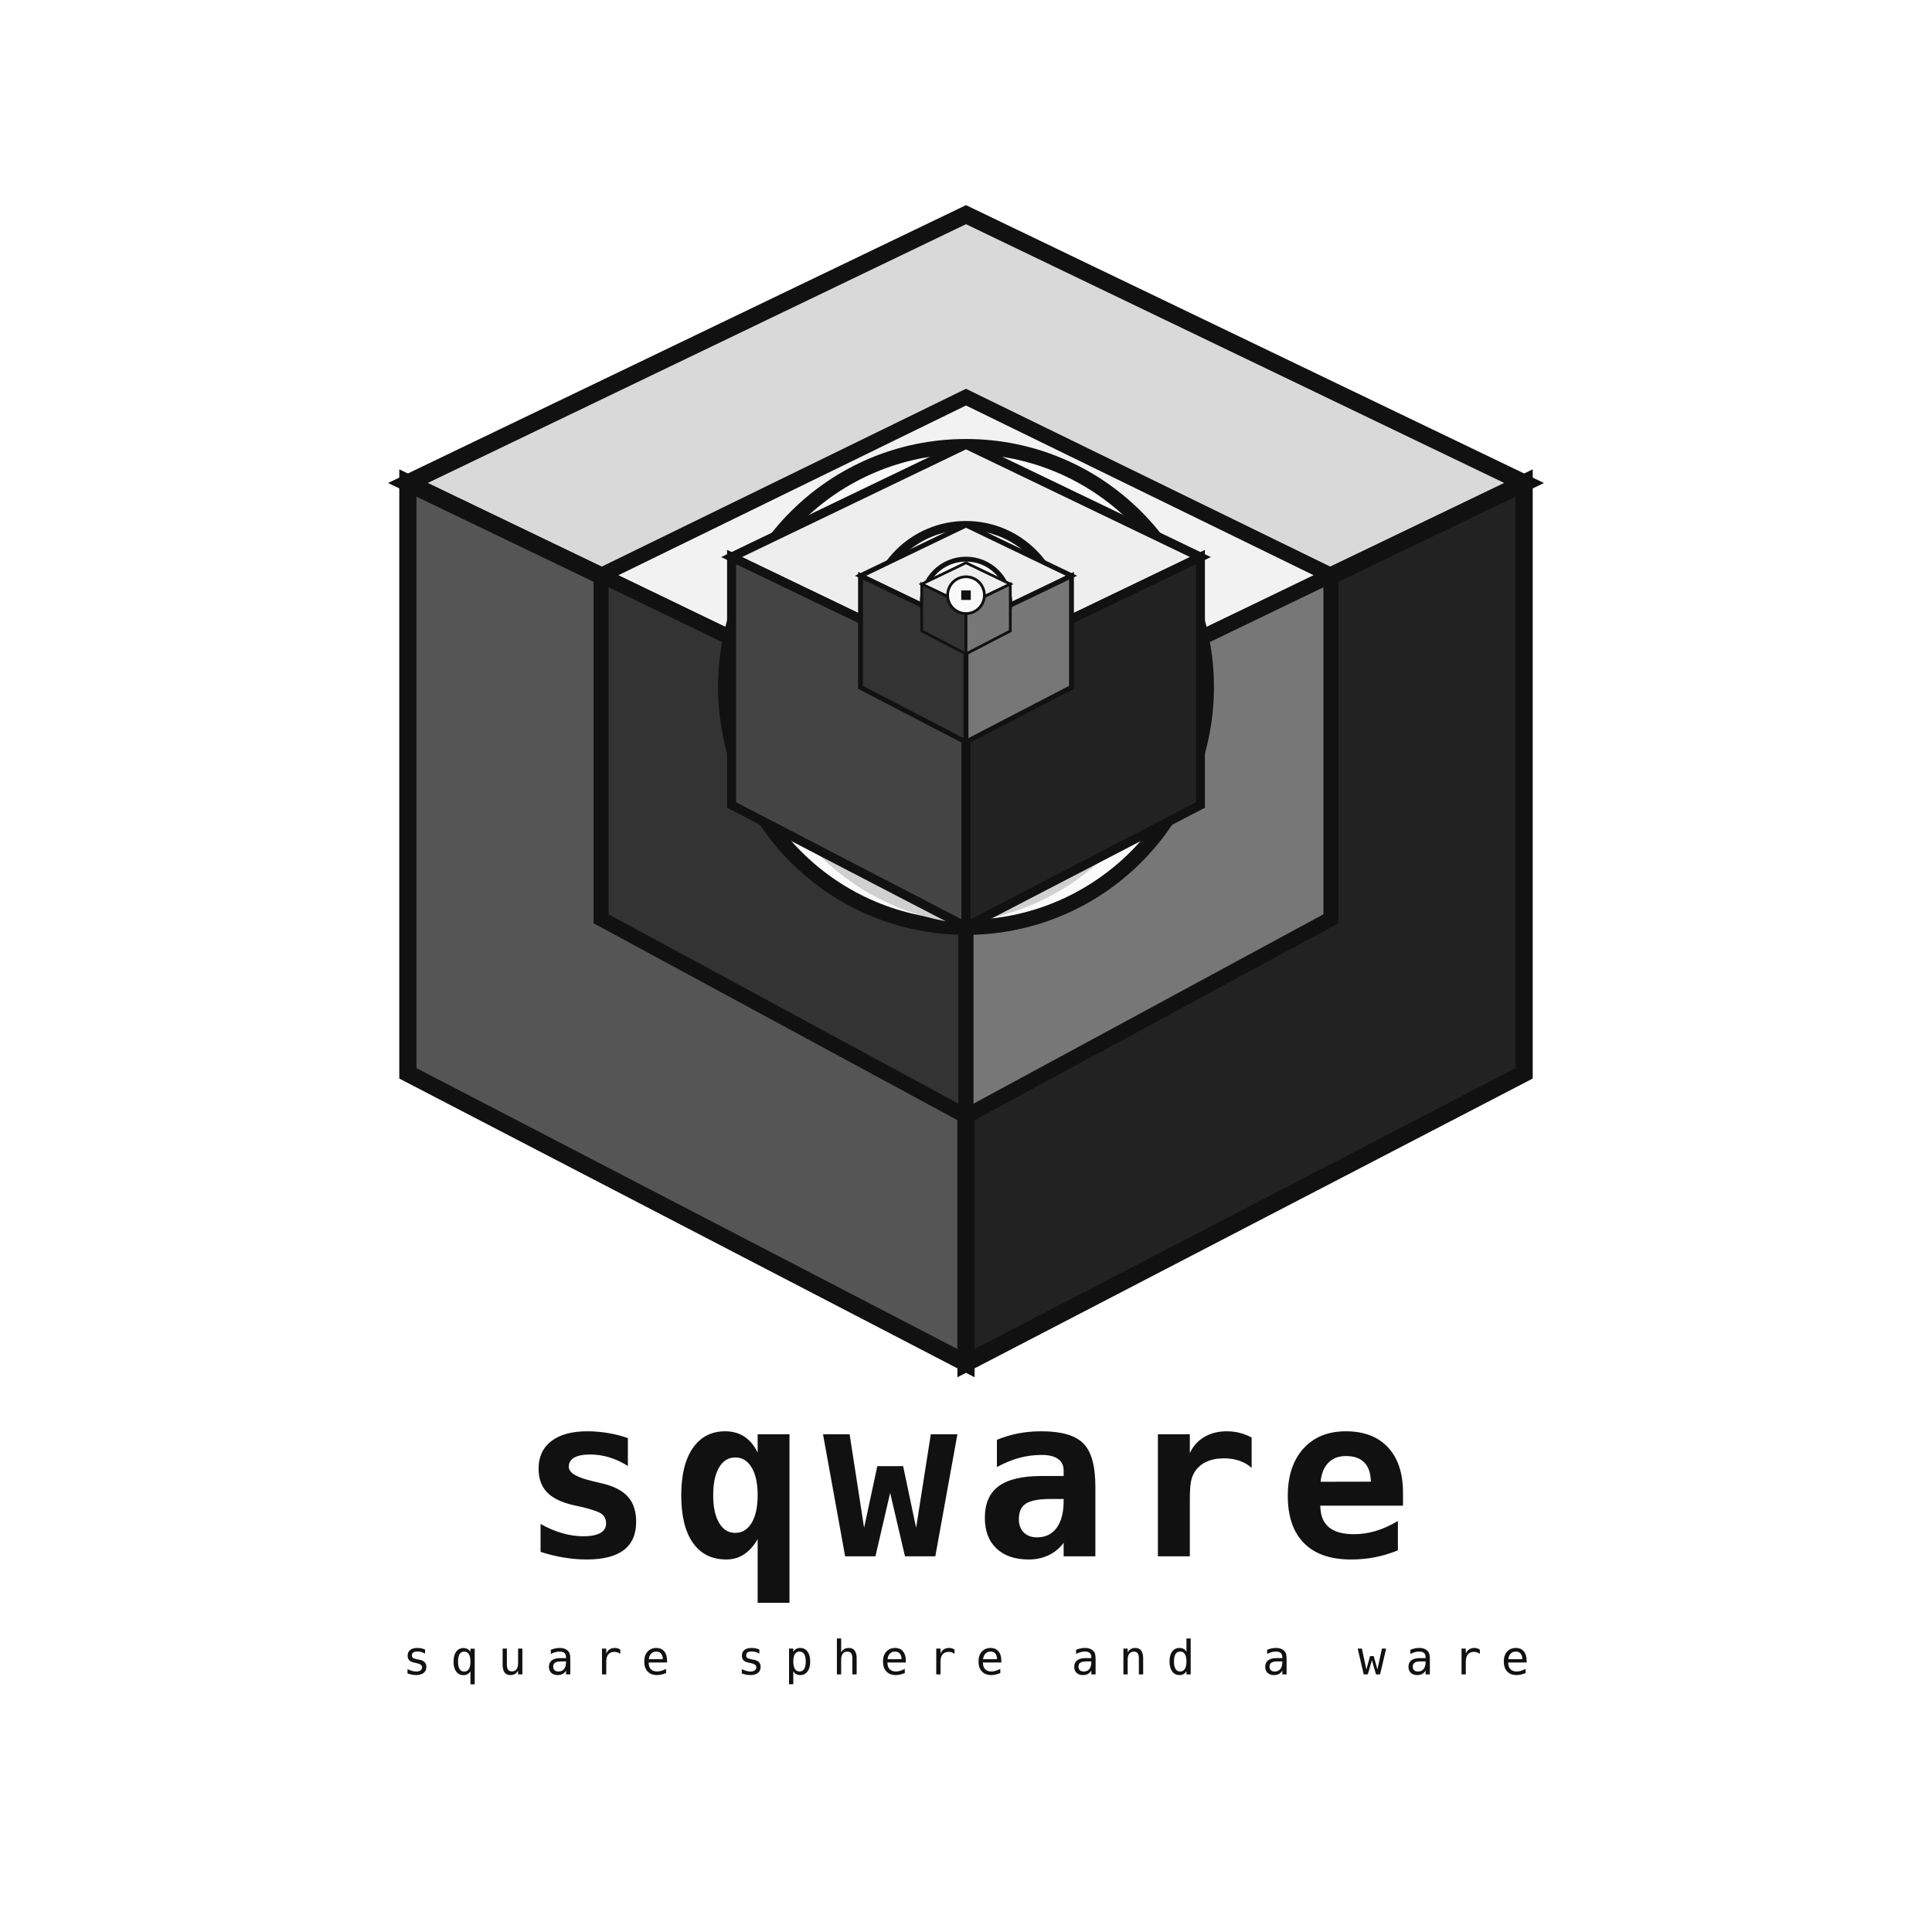
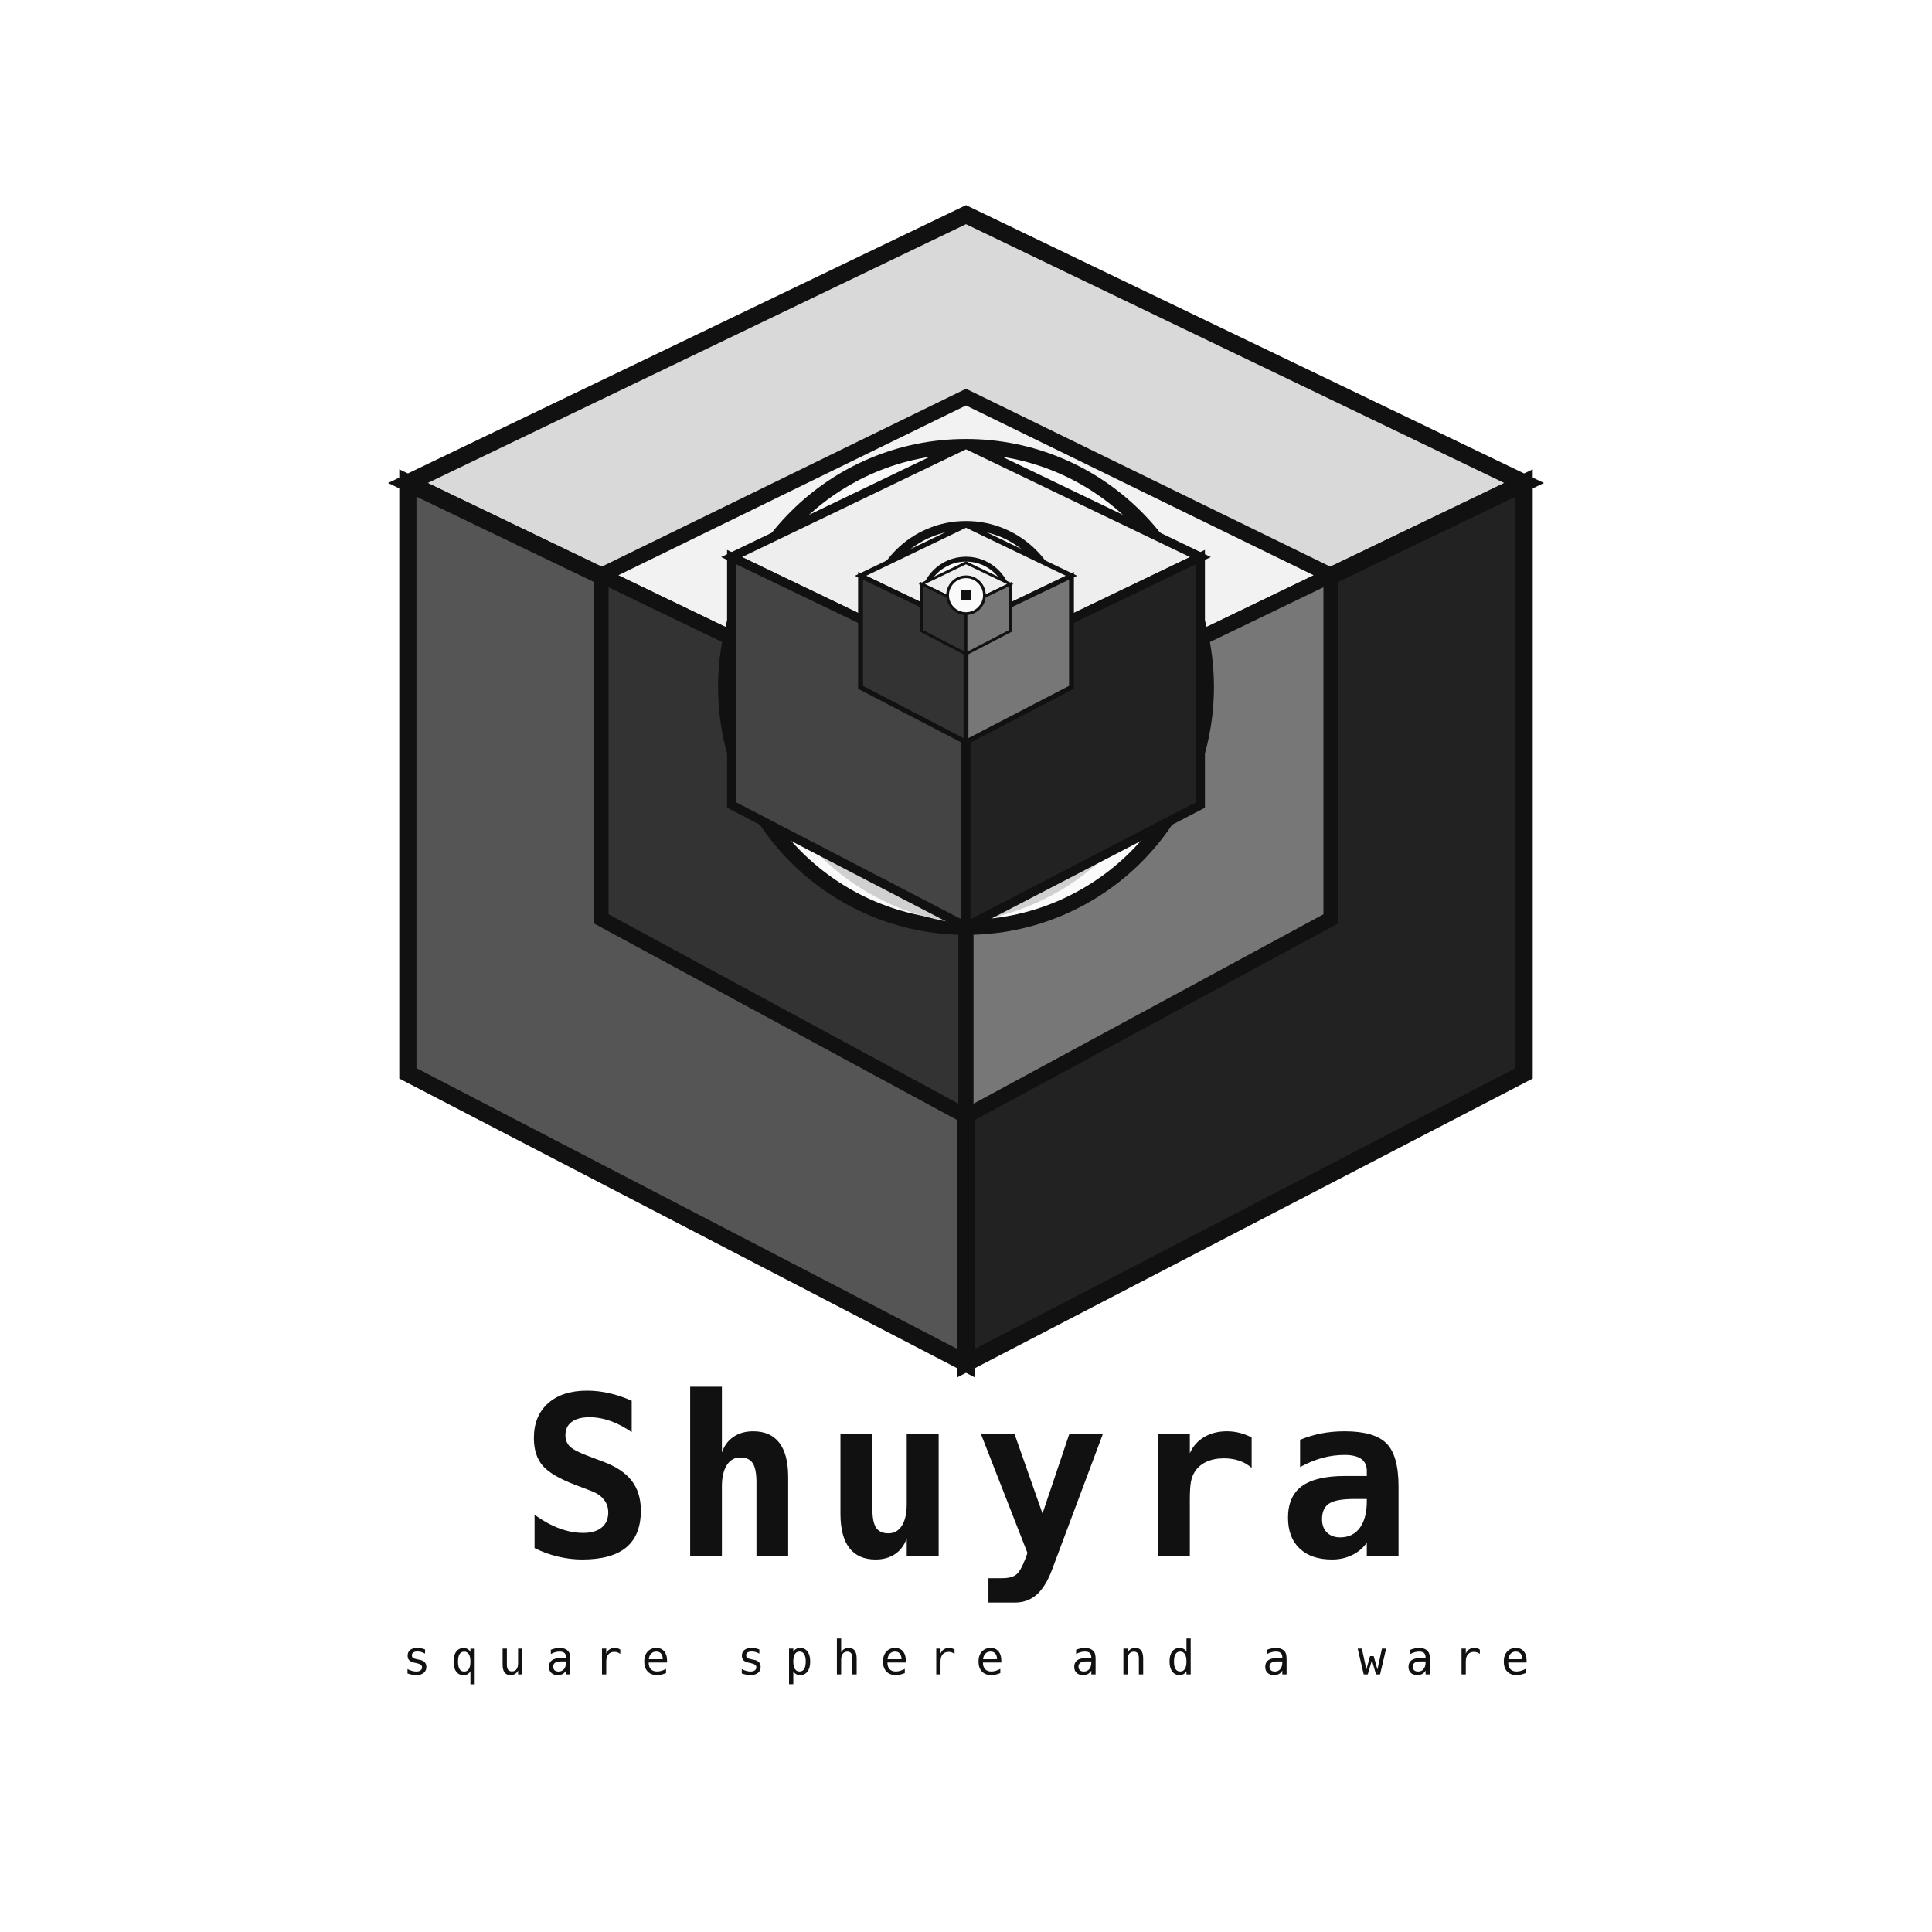
<svg xmlns="http://www.w3.org/2000/svg" viewBox="0 0 900 900">
  <rect width="900" height="900" fill="#fff" />
  <g transform="translate(450 350)">
    <polygon points="0,-250 260,-125 0,0 -260,-125" fill="#d9d9d9" stroke="#111" stroke-width="8" />
    <polygon points="-260,-125 0,0 0,285 -260,150" fill="#555" stroke="#111" stroke-width="8" />
    <polygon points="0,0 260,-125 260,150 0,285" fill="#222" stroke="#111" stroke-width="8" />
    <polygon points="0,-165 170,-82 0,0 -170,-82" fill="#f2f2f2" stroke="#111" stroke-width="7" />
    <polygon points="-170,-82 0,0 0,170 -170,78" fill="#333" stroke="#111" stroke-width="7" />
    <polygon points="0,0 170,-82 170,78 0,170" fill="#777" stroke="#111" stroke-width="7" />
    <circle cx="0" cy="-30" r="112" fill="#fafafa" stroke="#111" stroke-width="7" />
    <path d="M-82,-94 A112,112 0 0 1 95,-2 A112,112 0 0 1 -4,80 A112,112 0 0 1 -82,-94Z" fill="#d0d0d0" />
    <g transform="translate(0 -38) scale(.42)">
      <polygon points="0,-250 260,-125 0,0 -260,-125" fill="#eee" stroke="#111" stroke-width="10" />
      <polygon points="-260,-125 0,0 0,285 -260,150" fill="#444" stroke="#111" stroke-width="10" />
      <polygon points="0,0 260,-125 260,150 0,285" fill="#222" stroke="#111" stroke-width="10" />
      <circle cx="0" cy="-55" r="105" fill="#f7f7f7" stroke="#111" stroke-width="10" />
      <g transform="translate(0 -48) scale(.45)">
        <polygon points="0,-250 260,-125 0,0 -260,-125" fill="#eee" stroke="#111" stroke-width="12" />
        <polygon points="-260,-125 0,0 0,285 -260,150" fill="#333" stroke="#111" stroke-width="12" />
        <polygon points="0,0 260,-125 260,150 0,285" fill="#777" stroke="#111" stroke-width="12" />
        <circle cx="0" cy="-58" r="108" fill="#fafafa" stroke="#111" stroke-width="12" />
        <g transform="translate(0 -52) scale(.42)">
          <polygon points="0,-250 260,-125 0,0 -260,-125" fill="#eee" stroke="#111" stroke-width="16" />
          <polygon points="-260,-125 0,0 0,285 -260,150" fill="#333" stroke="#111" stroke-width="16" />
          <polygon points="0,0 260,-125 260,150 0,285" fill="#777" stroke="#111" stroke-width="16" />
          <circle cx="0" cy="-60" r="108" fill="#fafafa" stroke="#111" stroke-width="16" />
          <rect x="-28" y="-88" width="56" height="56" fill="#111" />
        </g>
      </g>
    </g>
  </g>
  <g fill="#111" text-anchor="middle" font-family="monospace">
-     <text x="450" y="725" font-size="104" font-weight="700" letter-spacing="8">sqware</text>
+     <text x="450" y="725" font-size="104" font-weight="700" letter-spacing="8">Shuyra</text>
    <text x="450" y="780" font-size="22" letter-spacing="9">square sphere and a ware</text>
  </g>
</svg>
